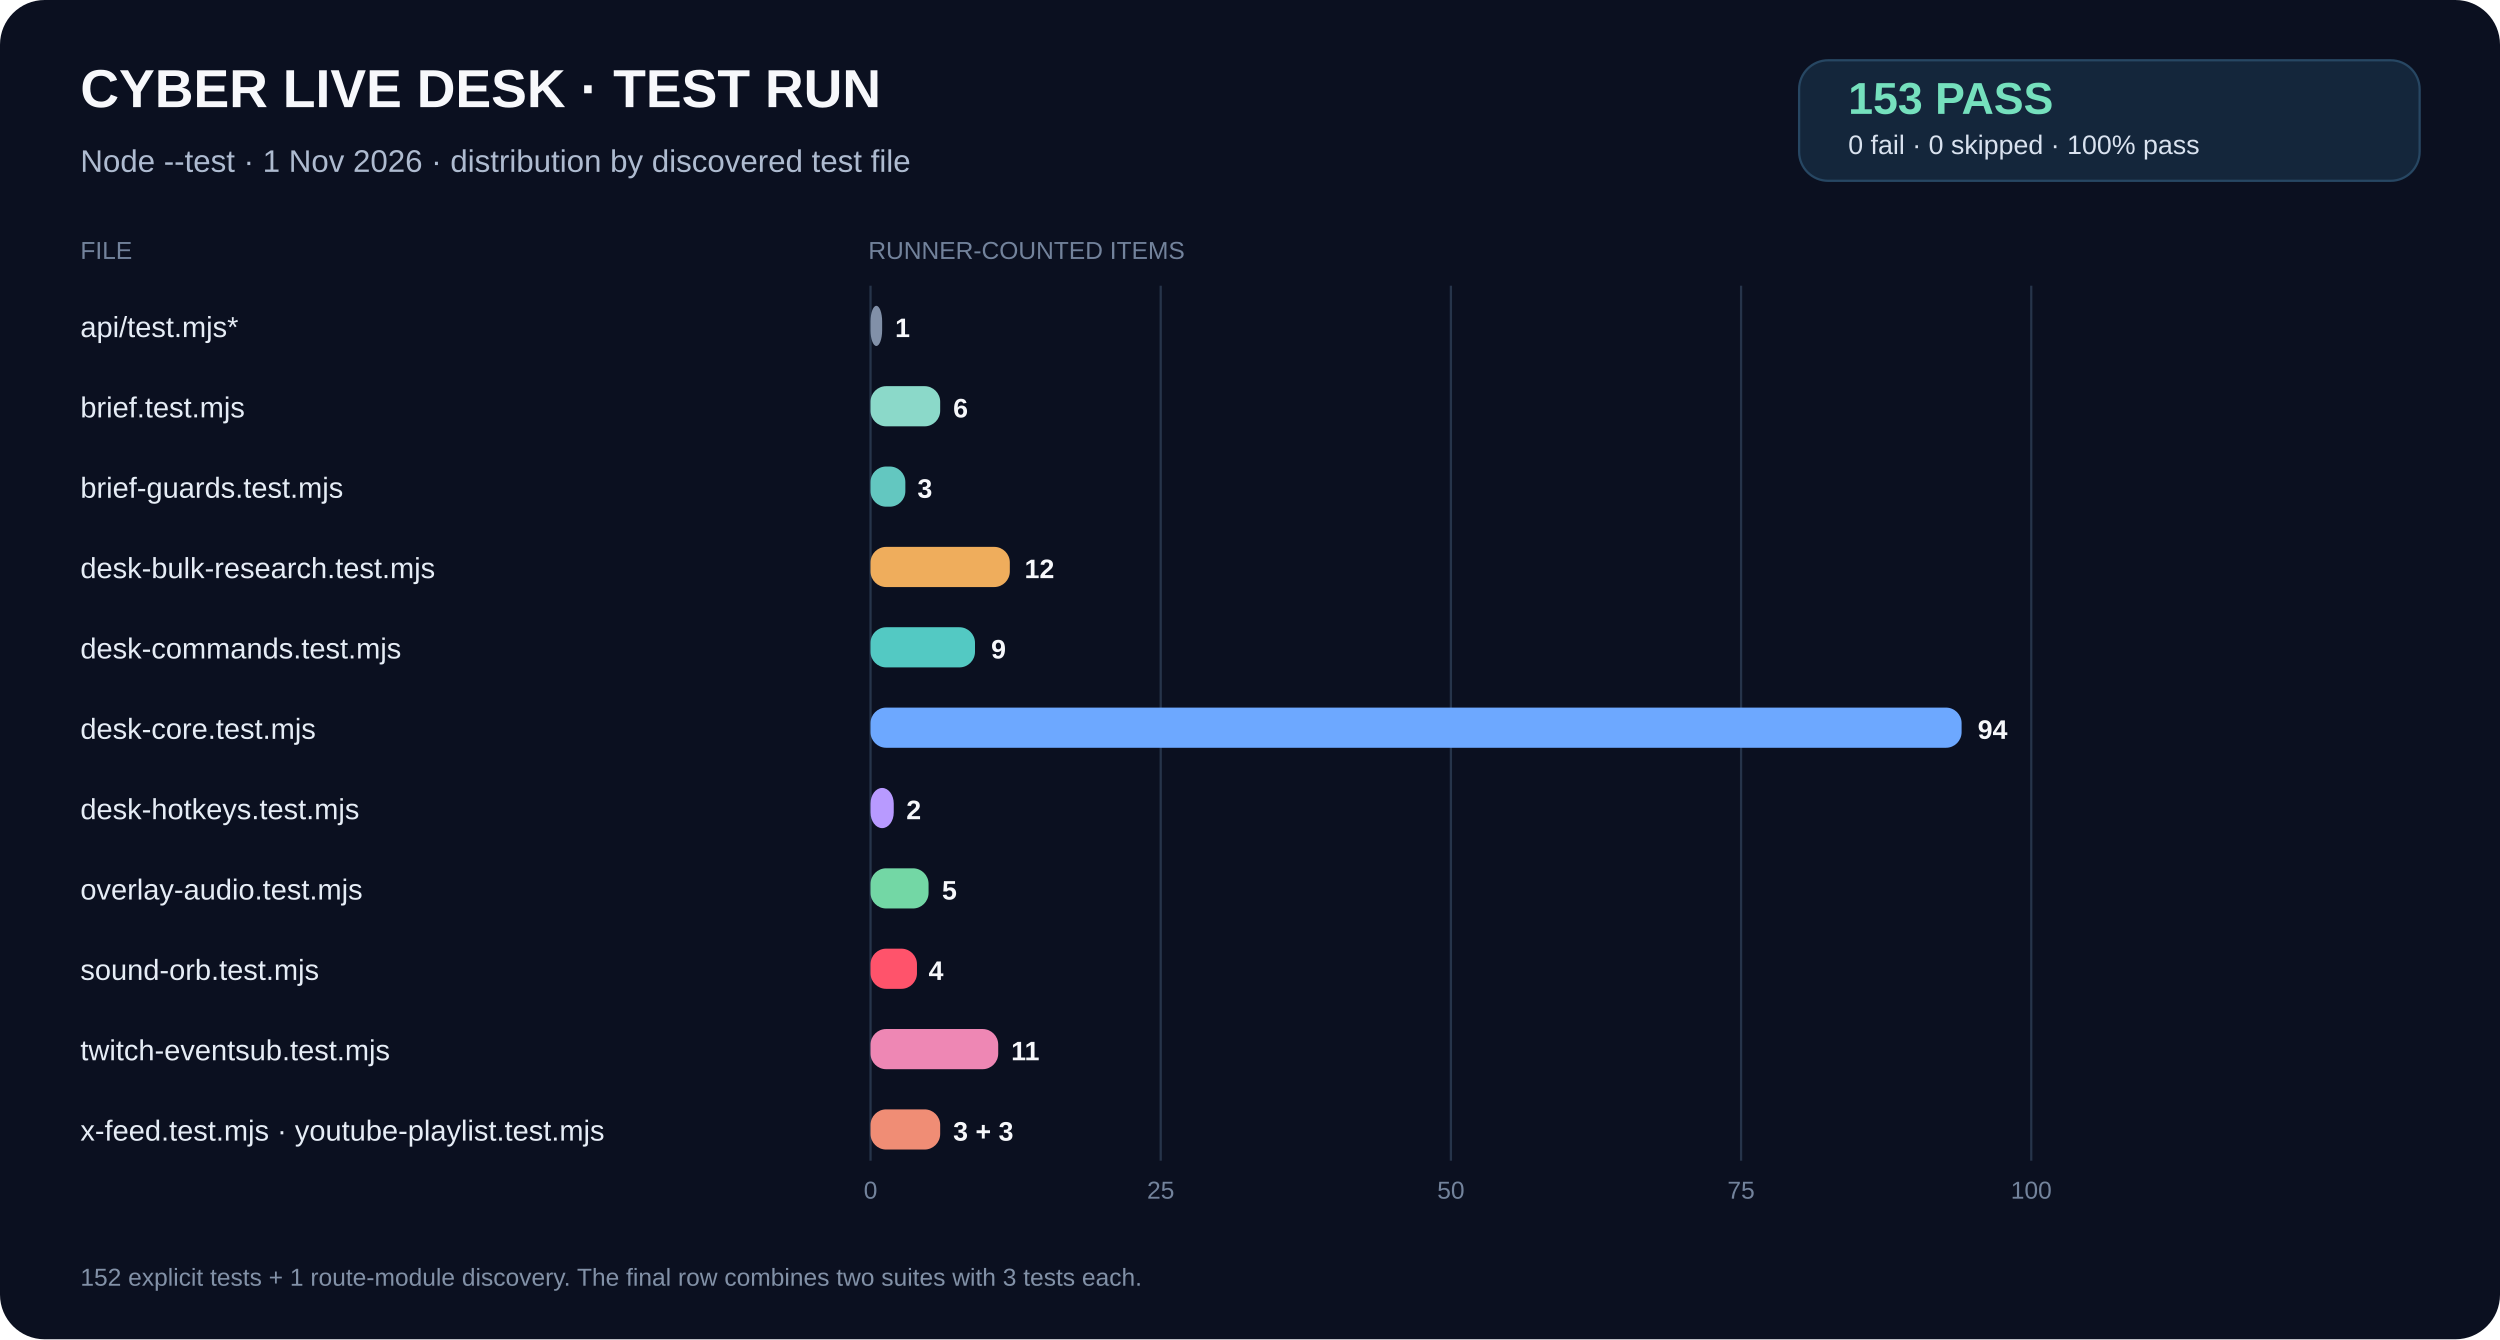
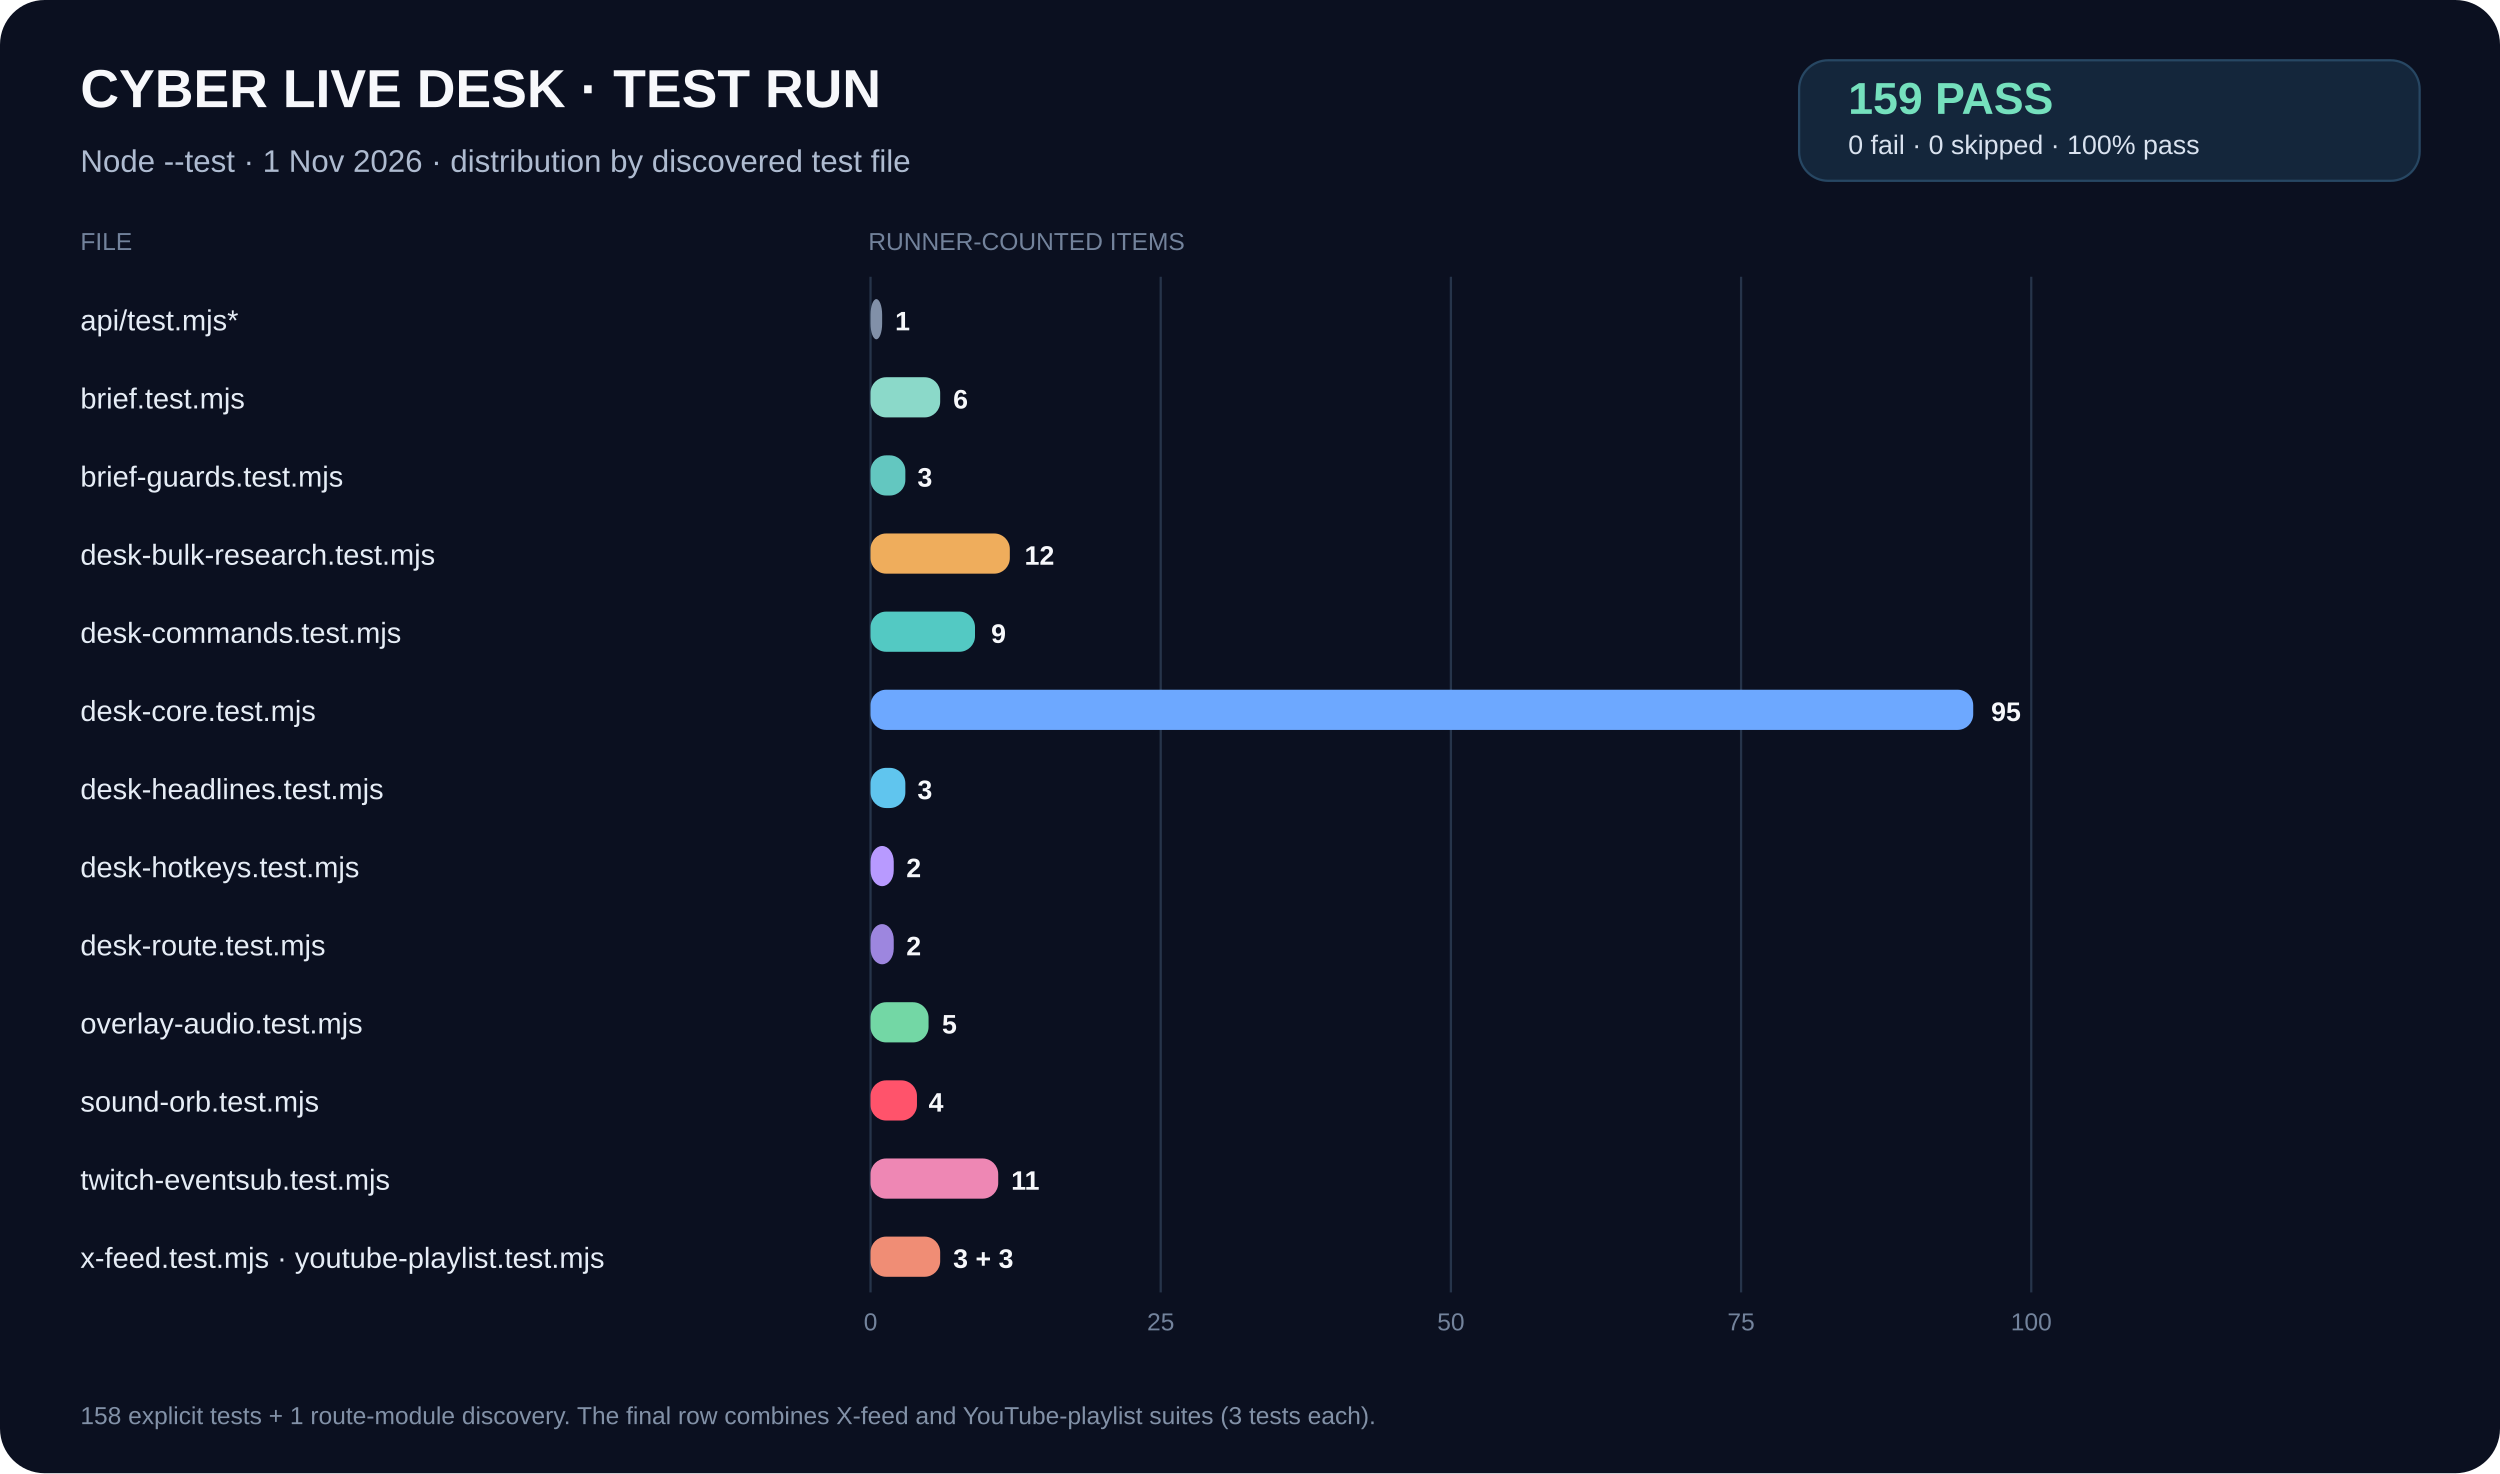
- <svg xmlns="http://www.w3.org/2000/svg" width="1120" height="600" viewBox="0 0 1120 600" role="img" aria-labelledby="title desc">
-   <rect width="1120" height="600" rx="20" fill="#0b1020" />
+ <svg xmlns="http://www.w3.org/2000/svg" width="1120" height="660" viewBox="0 0 1120 660" role="img" aria-labelledby="title desc">
+   <rect width="1120" height="660" rx="20" fill="#0b1020" />
  <text x="36" y="48" fill="#f7f8fb" font-family="Arial, sans-serif" font-size="24" font-weight="700">CYBER LIVE DESK · TEST RUN</text>
  <text x="36" y="77" fill="#aebbd0" font-family="Arial, sans-serif" font-size="14">Node --test · 1 Nov 2026 · distribution by discovered test file</text>
  <rect x="806" y="27" width="278" height="54" rx="13" fill="#14263b" stroke="#274763" />
-   <text x="828" y="51" fill="#75e0bd" font-family="Arial, sans-serif" font-size="20" font-weight="700">153 PASS</text>
+   <text x="828" y="51" fill="#75e0bd" font-family="Arial, sans-serif" font-size="20" font-weight="700">159 PASS</text>
  <text x="828" y="69" fill="#d9e2ef" font-family="Arial, sans-serif" font-size="12">0 fail · 0 skipped · 100% pass</text>
-   <text x="36" y="116" fill="#73839c" font-family="Arial, sans-serif" font-size="11">FILE</text>
-   <text x="389" y="116" fill="#73839c" font-family="Arial, sans-serif" font-size="11">RUNNER-COUNTED ITEMS</text>
+   <text x="36" y="112" fill="#73839c" font-family="Arial, sans-serif" font-size="11">FILE</text>
+   <text x="389" y="112" fill="#73839c" font-family="Arial, sans-serif" font-size="11">RUNNER-COUNTED ITEMS</text>
  <g stroke="#26344a" stroke-width="1">
-     <line x1="390" y1="128" x2="390" y2="520" />
-     <line x1="520" y1="128" x2="520" y2="520" />
-     <line x1="650" y1="128" x2="650" y2="520" />
-     <line x1="780" y1="128" x2="780" y2="520" />
-     <line x1="910" y1="128" x2="910" y2="520" />
+     <line x1="390" y1="124" x2="390" y2="579" />
+     <line x1="520" y1="124" x2="520" y2="579" />
+     <line x1="650" y1="124" x2="650" y2="579" />
+     <line x1="780" y1="124" x2="780" y2="579" />
+     <line x1="910" y1="124" x2="910" y2="579" />
  </g>
  <g fill="#73839c" font-family="Arial, sans-serif" font-size="11" text-anchor="middle">
-     <text x="390" y="537">0</text>
-     <text x="520" y="537">25</text>
-     <text x="650" y="537">50</text>
-     <text x="780" y="537">75</text>
-     <text x="910" y="537">100</text>
+     <text x="390" y="596">0</text>
+     <text x="520" y="596">25</text>
+     <text x="650" y="596">50</text>
+     <text x="780" y="596">75</text>
+     <text x="910" y="596">100</text>
  </g>
  <g font-family="Arial, sans-serif" font-size="13" fill="#e6edf6">
-     <text x="36" y="151">api/test.mjs*</text>
-     <text x="36" y="187">brief.test.mjs</text>
-     <text x="36" y="223">brief-guards.test.mjs</text>
-     <text x="36" y="259">desk-bulk-research.test.mjs</text>
-     <text x="36" y="295">desk-commands.test.mjs</text>
-     <text x="36" y="331">desk-core.test.mjs</text>
-     <text x="36" y="367">desk-hotkeys.test.mjs</text>
-     <text x="36" y="403">overlay-audio.test.mjs</text>
-     <text x="36" y="439">sound-orb.test.mjs</text>
-     <text x="36" y="475">twitch-eventsub.test.mjs</text>
-     <text x="36" y="511">x-feed.test.mjs · youtube-playlist.test.mjs</text>
+     <text x="36" y="148">api/test.mjs*</text>
+     <text x="36" y="183">brief.test.mjs</text>
+     <text x="36" y="218">brief-guards.test.mjs</text>
+     <text x="36" y="253">desk-bulk-research.test.mjs</text>
+     <text x="36" y="288">desk-commands.test.mjs</text>
+     <text x="36" y="323">desk-core.test.mjs</text>
+     <text x="36" y="358">desk-headlines.test.mjs</text>
+     <text x="36" y="393">desk-hotkeys.test.mjs</text>
+     <text x="36" y="428">desk-route.test.mjs</text>
+     <text x="36" y="463">overlay-audio.test.mjs</text>
+     <text x="36" y="498">sound-orb.test.mjs</text>
+     <text x="36" y="533">twitch-eventsub.test.mjs</text>
+     <text x="36" y="568">x-feed.test.mjs · youtube-playlist.test.mjs</text>
  </g>
  <g>
-     <rect x="390" y="137" width="5.2" height="18" rx="7" fill="#8190a8" />
-     <rect x="390" y="173" width="31.2" height="18" rx="7" fill="#8bd9c9" />
-     <rect x="390" y="209" width="15.6" height="18" rx="7" fill="#63c7c0" />
-     <rect x="390" y="245" width="62.4" height="18" rx="7" fill="#efad5c" />
-     <rect x="390" y="281" width="46.8" height="18" rx="7" fill="#53c9c3" />
-     <rect x="390" y="317" width="488.8" height="18" rx="7" fill="#6da8ff" />
-     <rect x="390" y="353" width="10.4" height="18" rx="7" fill="#b89aff" />
-     <rect x="390" y="389" width="26" height="18" rx="7" fill="#73d7a5" />
-     <rect x="390" y="425" width="20.8" height="18" rx="7" fill="#ff536b" />
-     <rect x="390" y="461" width="57.2" height="18" rx="7" fill="#ee87b4" />
-     <rect x="390" y="497" width="31.2" height="18" rx="7" fill="#f08d75" />
+     <rect x="390" y="134" width="5.2" height="18" rx="7" fill="#8190a8" />
+     <rect x="390" y="169" width="31.2" height="18" rx="7" fill="#8bd9c9" />
+     <rect x="390" y="204" width="15.6" height="18" rx="7" fill="#63c7c0" />
+     <rect x="390" y="239" width="62.4" height="18" rx="7" fill="#efad5c" />
+     <rect x="390" y="274" width="46.8" height="18" rx="7" fill="#53c9c3" />
+     <rect x="390" y="309" width="494" height="18" rx="7" fill="#6da8ff" />
+     <rect x="390" y="344" width="15.6" height="18" rx="7" fill="#60c5ee" />
+     <rect x="390" y="379" width="10.4" height="18" rx="7" fill="#b89aff" />
+     <rect x="390" y="414" width="10.4" height="18" rx="7" fill="#9d86df" />
+     <rect x="390" y="449" width="26" height="18" rx="7" fill="#73d7a5" />
+     <rect x="390" y="484" width="20.8" height="18" rx="7" fill="#ff536b" />
+     <rect x="390" y="519" width="57.2" height="18" rx="7" fill="#ee87b4" />
+     <rect x="390" y="554" width="31.2" height="18" rx="7" fill="#f08d75" />
  </g>
  <g fill="#f7f8fb" font-family="Arial, sans-serif" font-size="12" font-weight="700">
-     <text x="401" y="151">1</text>
-     <text x="427" y="187">6</text>
-     <text x="411" y="223">3</text>
-     <text x="459" y="259">12</text>
-     <text x="444" y="295">9</text>
-     <text x="886" y="331">94</text>
-     <text x="406" y="367">2</text>
-     <text x="422" y="403">5</text>
-     <text x="416" y="439">4</text>
-     <text x="453" y="475">11</text>
-     <text x="427" y="511">3 + 3</text>
+     <text x="401" y="148">1</text>
+     <text x="427" y="183">6</text>
+     <text x="411" y="218">3</text>
+     <text x="459" y="253">12</text>
+     <text x="444" y="288">9</text>
+     <text x="892" y="323">95</text>
+     <text x="411" y="358">3</text>
+     <text x="406" y="393">2</text>
+     <text x="406" y="428">2</text>
+     <text x="422" y="463">5</text>
+     <text x="416" y="498">4</text>
+     <text x="453" y="533">11</text>
+     <text x="427" y="568">3 + 3</text>
  </g>
-   <text x="36" y="576" fill="#8291a7" font-family="Arial, sans-serif" font-size="11">152 explicit tests + 1 route-module discovery. The final row combines two suites with 3 tests each.</text>
+   <text x="36" y="638" fill="#8291a7" font-family="Arial, sans-serif" font-size="11">158 explicit tests + 1 route-module discovery. The final row combines X-feed and YouTube-playlist suites (3 tests each).</text>
</svg>
